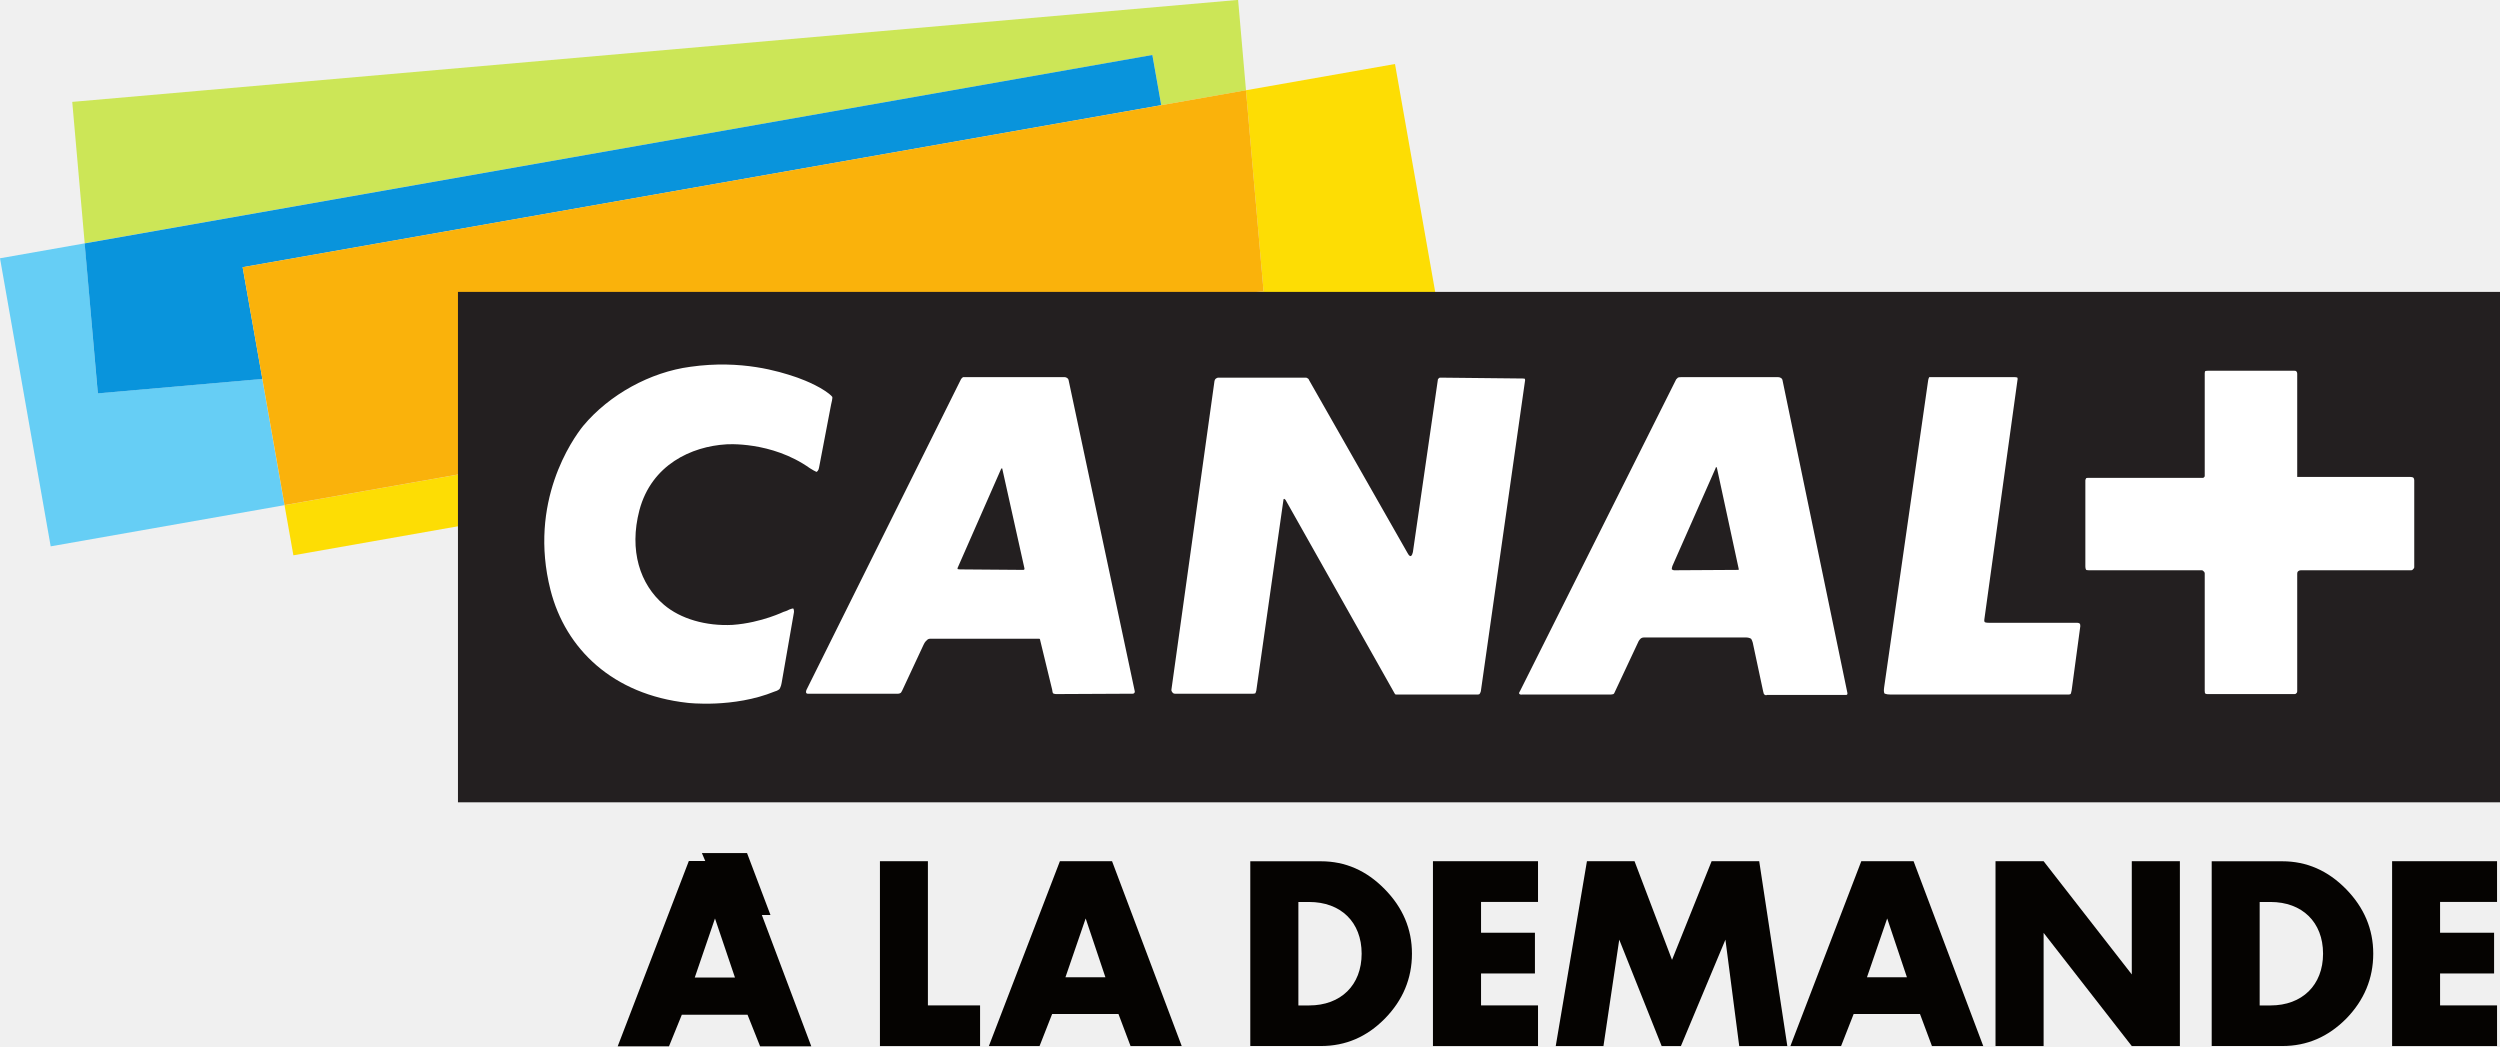
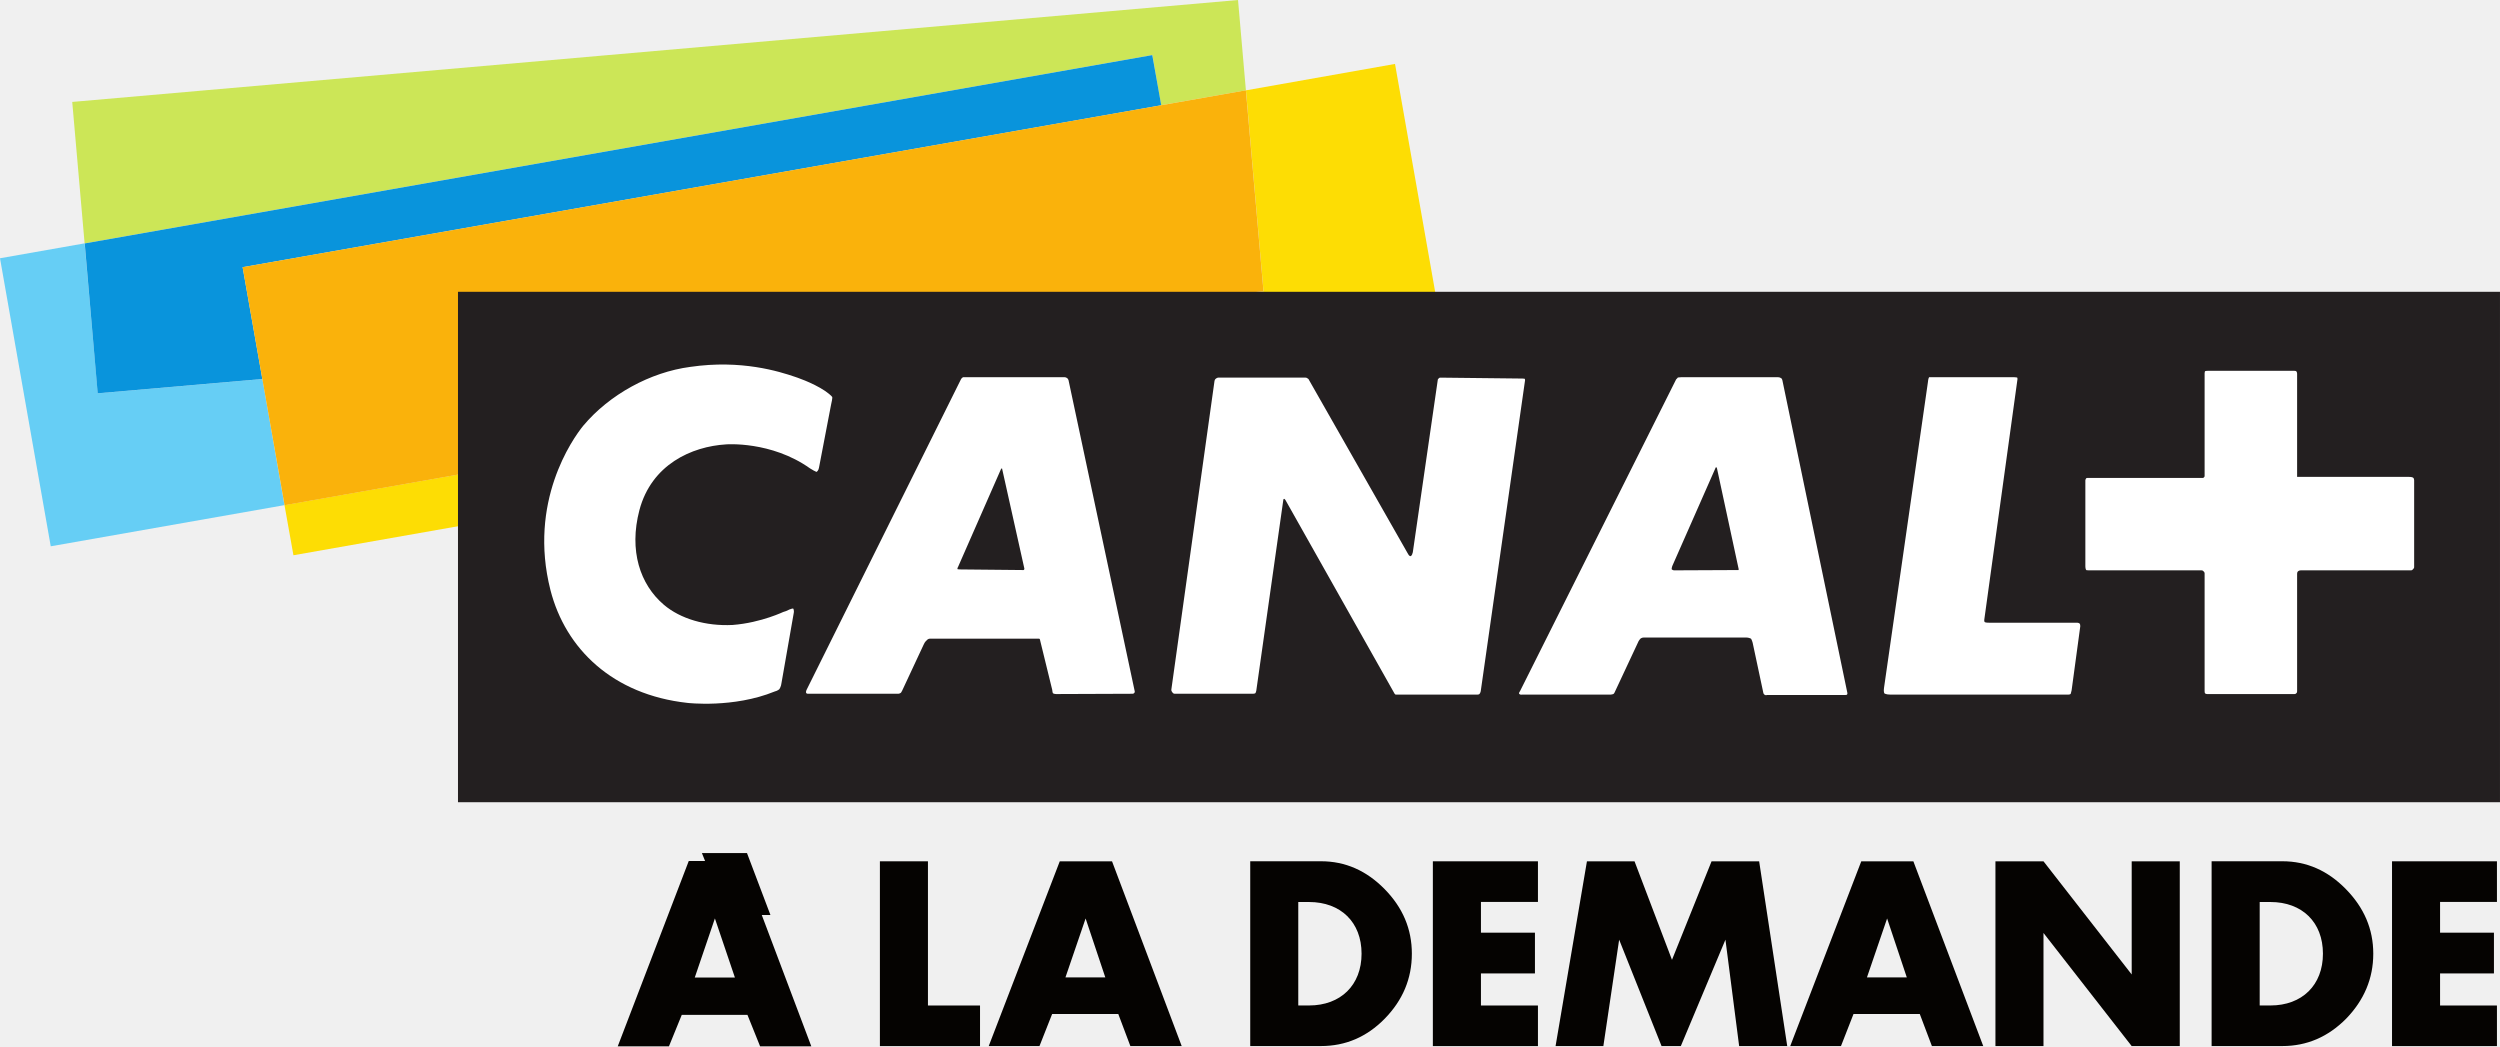
- <svg xmlns="http://www.w3.org/2000/svg" version="1.1" width="600" height="251.068" id="svg125676">
-   <defs id="defs125678">
-     <clipPath id="clipPath108655">
-       <path d="m 423.531,330.781 20.273,0 0,8.483 -20.273,0 0,-8.483 z" id="path108657" />
-     </clipPath>
-   </defs>
-   <g transform="translate(-49.99959,-406.8288)" id="layer1">
-     <g transform="matrix(29.5966,0,0,-29.5966,-12485.089,10447.889)" id="g108651">
-       <g clip-path="url(#clipPath108655)" id="g108653">
-         <g transform="translate(424.3244,336.0746)" id="g108659">
-           <path d="M 0,0 -0.106,1.216 -0.793,1.095 -0.382,-1.241 1.514,-0.907 1.334,0.117 0,0 z" id="path108661" style="fill:#66cef5;fill-opacity:1;fill-rule:nonzero;stroke:none" />
-         </g>
-         <g transform="translate(433.2225,336.853)" id="g108663">
-           <path d="m 0,0 0.066,-0.372 -7.45,-1.313 0.072,-0.407 9.345,1.648 L 1.621,1.892 0.412,1.679 0.555,0.049 0,0 z" id="path108665" style="fill:#fddd04;fill-opacity:1;fill-rule:nonzero;stroke:none" />
-         </g>
-         <g transform="translate(432.8762,338.8178)" id="g108667">
-           <path d="M 0,0 0.072,-0.407 0.759,-0.286 0.695,0.447 -8.759,-0.38 -8.658,-1.527 0,0 z" id="path108669" style="fill:#cce657;fill-opacity:1;fill-rule:nonzero;stroke:none" />
-         </g>
-         <g transform="translate(425.6588,336.1912)" id="g108671">
-           <path d="M 0,0 -0.16,0.906 7.289,2.22 7.217,2.627 -1.441,1.099 -1.334,-0.117 0,0 z" id="path108673" style="fill:#0994dc;fill-opacity:1;fill-rule:nonzero;stroke:none" />
-         </g>
-         <g transform="translate(425.6588,336.1912)" id="g108675">
-           <path d="M 0,0 0.18,-1.023 7.629,0.29 7.564,0.662 8.119,0.71 7.976,2.341 -0.16,0.906 0,0 z" id="path108677" style="fill:#fab20b;fill-opacity:1;fill-rule:nonzero;stroke:none" />
-         </g>
-         <g transform="translate(429.4912,331.3372)" id="g108679">
-           <path d="M 0,0 -0.162,0.479 -0.326,0 0,0 z m 0.619,-0.558 -0.415,0 -0.102,0.256 -0.533,0 -0.104,-0.256 -0.416,0 0.577,1.503 0.133,0 -0.027,0.064 0.366,0 0.19,-0.502 -0.07,0 0.401,-1.065 z" id="path108681" style="fill:#050301;fill-opacity:1;fill-rule:nonzero;stroke:none" />
-         </g>
-         <g transform="translate(430.6668,330.7813)" id="g108683">
-           <path d="m 0,0 0,1.499 0.389,0 0,-1.169 0.423,0 L 0.812,0 0,0 z" id="path108685" style="fill:#050301;fill-opacity:1;fill-rule:nonzero;stroke:none" />
-         </g>
-         <g transform="translate(432.3351,331.8163)" id="g108687">
-           <path d="m 0,0 -0.164,-0.477 0.324,0 L 0,0 z m 0.364,-1.035 -0.098,0.26 -0.538,0 -0.102,-0.26 -0.411,0 0.576,1.499 0.423,0 0.565,-1.499 -0.415,0 z" id="path108689" style="fill:#050301;fill-opacity:1;fill-rule:nonzero;stroke:none" />
-         </g>
-         <g transform="translate(434.573,331.5308)" id="g108691">
-           <path d="m 0,0 c 0,0.256 -0.169,0.419 -0.426,0.419 l -0.087,0 0,-0.839 0.087,0 C -0.169,-0.42 0,-0.256 0,0 m 0.408,0 c 0,-0.202 -0.074,-0.378 -0.22,-0.527 -0.146,-0.148 -0.317,-0.222 -0.518,-0.222 l -0.573,0 0,1.498 0.573,0 c 0.199,0 0.37,-0.076 0.516,-0.225 C 0.334,0.374 0.408,0.199 0.408,0" id="path108693" style="fill:#050301;fill-opacity:1;fill-rule:nonzero;stroke:none" />
-         </g>
-         <g transform="translate(435.1512,330.7813)" id="g108695">
-           <path d="m 0,0 0,1.499 0.852,0 0,-0.33 -0.462,0 0,-0.25 0.437,0 0,-0.33 -0.437,0 0,-0.259 0.462,0 L 0.852,0 0,0 z" id="path108697" style="fill:#050301;fill-opacity:1;fill-rule:nonzero;stroke:none" />
-         </g>
-         <g transform="translate(437.6349,330.7813)" id="g108699">
-           <path d="M 0,0 -0.112,0.863 -0.473,0 -0.629,0 -0.973,0.863 -1.101,0 l -0.387,0 0.253,1.499 0.386,0 0.304,-0.8 0.321,0.8 0.386,0 L 0.39,0 0,0 z" id="path108701" style="fill:#050301;fill-opacity:1;fill-rule:nonzero;stroke:none" />
-         </g>
-         <g transform="translate(438.8347,331.8163)" id="g108703">
-           <path d="m 0,0 -0.164,-0.477 0.324,0 L 0,0 z m 0.363,-1.035 -0.097,0.26 -0.538,0 -0.102,-0.26 -0.411,0 0.575,1.499 0.424,0 0.565,-1.499 -0.416,0 z" id="path108705" style="fill:#050301;fill-opacity:1;fill-rule:nonzero;stroke:none" />
-         </g>
-         <g transform="translate(440.8181,330.7813)" id="g108707">
-           <path d="m 0,0 -0.715,0.918 0,-0.918 -0.39,0 0,1.499 0.39,0 L 0,0.581 0,1.499 0.39,1.499 0.39,0 0,0 z" id="path108709" style="fill:#050301;fill-opacity:1;fill-rule:nonzero;stroke:none" />
-         </g>
-         <g transform="translate(442.3691,331.5308)" id="g108711">
-           <path d="m 0,0 c 0,0.256 -0.17,0.419 -0.426,0.419 l -0.088,0 0,-0.839 0.088,0 C -0.17,-0.42 0,-0.256 0,0 M 0.407,0 C 0.407,-0.202 0.333,-0.378 0.188,-0.527 0.041,-0.675 -0.13,-0.749 -0.33,-0.749 l -0.573,0 0,1.498 0.573,0 c 0.198,0 0.37,-0.076 0.516,-0.225 C 0.333,0.374 0.407,0.199 0.407,0" id="path108713" style="fill:#050301;fill-opacity:1;fill-rule:nonzero;stroke:none" />
-         </g>
-         <g transform="translate(442.929,330.7813)" id="g108715">
-           <path d="m 0,0 0,1.499 0.851,0 0,-0.33 -0.462,0 0,-0.25 0.438,0 0,-0.33 -0.438,0 0,-0.259 0.462,0 L 0.851,0 0,0 z" id="path108717" style="fill:#050301;fill-opacity:1;fill-rule:nonzero;stroke:none" />
-         </g>
-         <path d="m 427.245,332.758 16.559,0 0,4.139 -16.559,0 0,-4.139 z" id="path108719" style="fill:#231f20;fill-opacity:1;fill-rule:nonzero;stroke:none" />
-         <g transform="translate(443.0976,334.6467)" id="g108721">
-           <path d="m 0,0 c 0,0 -0.003,-0.007 -0.014,-0.007 l -0.893,0 c -0.015,0 -0.022,-0.007 -0.022,-0.007 0,0 -0.009,-0.004 -0.009,-0.021 l 0,-0.953 c 0,-0.013 -0.008,-0.017 -0.008,-0.017 0,0 -0.003,-0.006 -0.014,-0.006 l -0.708,0 c -0.011,0 -0.017,0.006 -0.017,0.006 0,0 -0.003,0.004 -0.003,0.021 l 0,0.952 c 0,0.011 -0.011,0.018 -0.011,0.018 0,0 -0.004,0.007 -0.014,0.007 l -0.915,0 c -0.017,0 -0.021,0.003 -0.021,0.003 0,0 -0.007,0.007 -0.007,0.029 l 0,0.697 c 0,0.007 0.007,0.018 0.007,0.018 0,0 0.004,0.002 0.011,0.002 l 0.935,0 c 0.007,0 0.007,0.004 0.007,0.004 0,0 0.008,0.004 0.008,0.011 l 0,0.833 c 0,0.01 0.003,0.017 0.003,0.017 0,0 0.006,0.004 0.027,0.004 l 0.695,0 c 0.014,0 0.017,-0.004 0.017,-0.004 0,0 0.008,-0.007 0.008,-0.02 l 0,-0.837 0.907,0 C -0.007,0.75 0,0.746 0,0.746 c 0,0 0.011,-0.004 0.011,-0.024 l 0,-0.705 C 0.011,0.009 0,0 0,0 m -2.767,-0.98 c -0.004,-0.021 -0.007,-0.028 -0.007,-0.028 0,0 -0.003,-0.007 -0.021,-0.007 l -1.437,0 c -0.043,0 -0.054,0.01 -0.054,0.01 0,0 -0.007,0.015 -0.002,0.046 l 0.355,2.476 c 0.003,0.031 0.011,0.042 0.011,0.042 l 0.037,0 0.654,0 c 0.018,0 0.024,-0.004 0.024,-0.004 0,0 0.004,-0.009 0,-0.024 l -0.268,-1.936 c -0.004,-0.021 0.006,-0.024 0.006,-0.024 0,0 0.008,-0.004 0.035,-0.004 l 0.712,0 c 0.014,0 0.021,-0.007 0.021,-0.007 0,0 0.004,-0.003 0.004,-0.021 l -0.07,-0.519 z m -1.832,-0.038 -0.639,0 c -0.013,-0.008 -0.024,0.007 -0.024,0.007 0,0 -0.003,0.003 -0.007,0.023 l -0.084,0.394 c -0.006,0.022 -0.014,0.032 -0.014,0.032 0,0 -0.017,0.01 -0.038,0.01 l -0.831,0 c -0.017,0 -0.027,-0.01 -0.027,-0.01 0,0 -0.015,-0.014 -0.022,-0.034 l -0.188,-0.401 c -0.004,-0.011 -0.01,-0.014 -0.01,-0.014 0,0 -0.014,-0.004 -0.022,-0.004 l -0.719,0 c -0.017,-0.003 -0.023,0.007 -0.023,0.007 0,0 -0.004,0.007 0.006,0.02 l 1.267,2.529 c 0.006,0.005 0.014,0.014 0.014,0.014 0,0 0.007,0.004 0.028,0.004 l 0.785,0 c 0.017,0 0.028,-0.011 0.028,-0.011 0,0 0.004,-0.002 0.007,-0.013 l 0.527,-2.54 c 0,-0.006 -0.003,-0.01 -0.003,-0.01 0,0 0,-0.003 -0.011,-0.003 m -2.991,0.003 -0.639,0 -0.02,0 c 0,0 -0.004,0.004 -0.007,0.007 l -0.886,1.572 c -0.007,0.008 -0.011,0.008 -0.011,0.008 0,0 -0.006,0 -0.006,-0.01 l -0.22,-1.546 c -0.004,-0.017 -0.008,-0.021 -0.008,-0.021 0,0 -0.007,-0.003 -0.017,-0.003 l -0.635,0 c -0.011,0 -0.017,0.007 -0.017,0.007 0,0 -0.014,0.013 -0.011,0.027 l 0.349,2.501 c 0.003,0.014 0.01,0.019 0.01,0.019 0,0 0.011,0.009 0.021,0.009 l 0.709,0 c 0.01,0 0.017,-0.007 0.017,-0.007 0,0 0.007,-0.002 0.01,-0.013 l 0.799,-1.403 c 0.014,-0.028 0.025,-0.024 0.025,-0.024 0,0 0.011,0 0.018,0.032 l 0.202,1.395 c 0,0.011 0.007,0.013 0.007,0.013 0,0 0.003,0.007 0.013,0.007 l 0.668,-0.007 c 0.013,0 0.017,-0.002 0.017,-0.002 0,0 0.003,-0.005 0.003,-0.011 l -0.359,-2.523 c -0.003,-0.013 -0.011,-0.023 -0.011,-0.023 0,0 -0.003,-0.004 -0.021,-0.004 m -2.791,0.007 -0.621,-0.003 c -0.014,0 -0.025,0.006 -0.025,0.006 0,0 -0.004,0.004 -0.007,0.029 l -0.097,0.4 c 0,0.011 -0.007,0.014 -0.007,0.014 l -0.01,0 -0.876,0 c -0.018,0 -0.028,-0.014 -0.028,-0.014 0,0 -0.014,-0.01 -0.025,-0.035 l -0.174,-0.373 c -0.006,-0.013 -0.011,-0.017 -0.011,-0.017 0,0 -0.01,-0.007 -0.021,-0.007 l -0.722,0 c -0.021,-0.003 -0.024,0.007 -0.024,0.007 0,0 -0.004,0.011 0.003,0.025 l 1.252,2.517 c 0.008,0.014 0.018,0.018 0.018,0.018 l 0.025,0 0.799,0 c 0.013,0 0.024,-0.011 0.024,-0.011 0,0 0.004,-0.002 0.007,-0.013 l 0.537,-2.525 c 0,-0.011 -0.007,-0.015 -0.007,-0.015 0,0 -0.003,-0.003 -0.01,-0.003 M -5.65,0.83 c 0,0 -0.003,0 -0.006,-0.013 L -6.005,0.027 C -6.012,0.003 -6.009,0 -6.009,0 c 0,0 0.011,-0.007 0.018,-0.007 l 0.517,0.003 0.006,0 c 0,0 0.003,0.004 0,0.013 L -5.643,0.82 C -5.645,0.83 -5.65,0.83 -5.65,0.83 m -5.792,-0.01 c 0,0 -0.003,0 -0.007,-0.007 l -0.348,-0.792 c -0.007,-0.012 -0.004,-0.018 -0.004,-0.018 0,0 0.004,-0.003 0.02,-0.003 l 0.514,-0.004 c 0.004,0 0.007,0.004 0.007,0.004 0,0 0.003,0.003 0,0.013 l -0.178,0.8 c 0,0.007 -0.004,0.007 -0.004,0.007 m -1.786,-1.741 c -0.004,-0.028 -0.017,-0.049 -0.017,-0.049 0,0 -0.014,-0.014 -0.039,-0.02 -0.335,-0.137 -0.708,-0.092 -0.708,-0.092 -0.604,0.067 -0.988,0.436 -1.11,0.914 -0.182,0.715 0.178,1.224 0.265,1.332 0.213,0.255 0.545,0.436 0.869,0.479 0.415,0.059 0.723,-0.039 0.848,-0.081 0,0 0.14,-0.045 0.245,-0.115 0.052,-0.035 0.058,-0.049 0.058,-0.049 0,0 0.004,-0.006 -0.01,-0.062 l -0.098,-0.513 c -0.003,-0.021 -0.018,-0.032 -0.018,-0.032 0,0 -0.006,-0.002 -0.055,0.029 -0.314,0.223 -0.68,0.194 -0.68,0.194 -0.28,-0.017 -0.604,-0.164 -0.703,-0.533 -0.086,-0.328 0.005,-0.604 0.199,-0.768 0.134,-0.114 0.34,-0.174 0.556,-0.163 0.238,0.017 0.426,0.112 0.412,0.105 0,0 0.01,0.003 0.021,0.007 0.049,0.024 0.059,0.021 0.059,0.021 0,0 0.011,-0.011 0.004,-0.042 l -0.098,-0.562" id="path108723" style="fill:#ffffff;fill-opacity:1;fill-rule:nonzero;stroke:none" />
-         </g>
-       </g>
+ <svg xmlns="http://www.w3.org/2000/svg" height="70.872mm" width="169.33mm" version="1.1" viewBox="0 0 600 251.122">
+   <g transform="translate(-70.714 -435.4)">
+     <path d="m94.176 529.8-3.152-36-20.31 3.58 12.179 69.13 56.097-9.88-5.3-30.27-39.514 3.44z" fill="#66cef5" />
+     <path d="m357.52 506.76 1.94 11-220.47 38.86 2.15 12.04 276.56-48.75-12.18-69.17-35.78 6.34 4.22 48.25-16.44 1.43z" fill="#fddd04" />
+     <path d="m347.28 448.61 2.11 12.04 20.34-3.58-1.89-21.67-279.79 24.46 2.971 33.96 256.26-45.21z" fill="#cce657" />
+     <path d="m133.67 526.35-4.73-26.83 220.47-38.86-2.15-12.04-256.21 45.2 3.112 35.97 39.508-3.44z" fill="#0994dc" />
+     <path d="m133.67 526.35 5.34 30.3 220.47-38.9-1.97-10.99 16.44-1.44-4.23-48.25-240.78 42.45 4.73 26.83z" fill="#fab20b" />
+     <g fill="#050301">
+       <path d="m247.09 670-4.8-14.18-4.83 14.18h9.63zm18.34 16.52h-12.29l-3.04-7.56h-15.76l-3.08 7.56h-12.29l17.05-44.49h3.91l-0.76-1.9h10.82l5.63 14.87h-2.08l11.89 31.52z" />
+       <path d="m281.89 686.46v-44.35h11.53v34.61h12.5v9.74h-24.03z" />
+       <path d="m331.26 655.83-4.84 14.15h9.57l-4.73-14.15zm10.74 30.62-2.9-7.7h-15.87l-3.04 7.7h-12.18l17.05-44.34h12.54l16.72 44.34h-12.32z" />
+       <path d="m397.49 664.28c0-7.56-5.01-12.4-12.61-12.4h-2.58v24.83h2.58c7.6 0 12.61-4.88 12.61-12.43m12.07 0c0 5.98-2.18 11.17-6.52 15.61-4.29 4.37-9.38 6.56-15.29 6.56h-16.98v-44.35h16.98c5.87 0 10.92 2.26 15.26 6.67 4.37 4.44 6.55 9.6 6.55 15.51" />
+       <path d="m414.6 686.46v-44.35h25.22v9.75h-13.68v7.38h12.96v9.78h-12.96v7.7h13.68v9.74h-25.22z" />
+       <path d="m488.11 686.46-3.29-25.54-10.71 25.54h-4.62l-10.18-25.54-3.79 25.54h-11.47l7.53-44.35h11.42l8.99 23.65 9.5-23.65h11.42l6.74 44.35h-11.54z" />
+       <path d="m523.62 655.83-4.84 14.15h9.57l-4.73-14.15zm10.75 30.62-2.91-7.7h-15.9l-3.01 7.7h-12.18l17.05-44.34h12.5l16.77 44.34h-12.32z" />
+       <path d="m582.32 686.46-21.17-27.15v27.15h-11.53v-44.35h11.53l21.17 27.16v-27.16h11.54v44.35h-11.54z" />
+       <path d="m628.22 664.28c0-7.56-5.01-12.4-12.6-12.4h-2.58v24.83h2.58c7.59 0 12.6-4.88 12.6-12.43m12.08 0c0 5.98-2.22 11.17-6.52 15.61-4.34 4.37-9.42 6.56-15.3 6.56h-16.98v-44.35h16.98c5.84 0 10.93 2.26 15.23 6.67 4.37 4.44 6.59 9.6 6.59 15.51" />
+       <path d="m644.8 686.46v-44.35h25.18v9.75h-13.65v7.38h12.93v9.78h-12.93v7.7h13.65v9.74h-25.18z" />
    </g>
+     <path d="m180.63 627.93h490.08v-122.5h-490.08v122.5z" fill="#231f20" />
+     <path d="m649.78 572.06s-0.1 0.22-0.43 0.22h-26.43c-0.39 0-0.61 0.18-0.61 0.18s-0.29 0.14-0.29 0.64v28.19c0 0.4-0.21 0.5-0.21 0.5s-0.11 0.18-0.43 0.18h-20.95c-0.33 0-0.51-0.18-0.51-0.18s-0.1-0.1-0.1-0.61v-28.19c0-0.32-0.33-0.53-0.33-0.53s-0.1-0.18-0.43-0.18h-27.04c-0.54 0-0.61-0.07-0.61-0.07s-0.21-0.22-0.21-0.9v-20.63c0-0.22 0.21-0.5 0.21-0.5s0.07-0.08 0.29-0.08h27.69c0.21 0 0.21-0.1 0.21-0.1s0.22-0.15 0.22-0.33v-24.68c0-0.28 0.1-0.5 0.1-0.5s0.18-0.1 0.79-0.1h20.56c0.43 0 0.54 0.1 0.54 0.1s0.21 0.22 0.21 0.61v24.75h26.83c0.72 0 0.93 0.15 0.93 0.15s0.33 0.1 0.33 0.68v20.88c0 0.22-0.33 0.5-0.33 0.5m-81.88 29.02c-0.14 0.61-0.21 0.82-0.21 0.82s-0.11 0.21-0.65 0.21h-42.52c-1.25 0-1.57-0.32-1.57-0.32s-0.22-0.43-0.07-1.32l10.53-73.33c0.07-0.89 0.28-1.21 0.28-1.21h1.11 19.35c0.53 0 0.71 0.1 0.71 0.1s0.11 0.29 0 0.72l-7.91 57.31c-0.11 0.61 0.18 0.68 0.18 0.68s0.21 0.11 1.03 0.11h21.07c0.39 0 0.6 0.21 0.6 0.21s0.15 0.11 0.15 0.65l-2.08 15.37zm-54.23 1.11h-18.88c-0.43 0.21-0.75-0.22-0.75-0.22s-0.11-0.07-0.21-0.68l-2.48-11.64c-0.18-0.65-0.39-0.97-0.39-0.97s-0.54-0.28-1.15-0.28h-24.57c-0.5 0-0.82 0.28-0.82 0.28s-0.43 0.43-0.65 1.04l-5.55 11.86c-0.14 0.32-0.32 0.39-0.32 0.39s-0.4 0.14-0.65 0.14h-21.27c-0.47 0.08-0.68-0.21-0.68-0.21s-0.11-0.21 0.21-0.61l37.47-74.83c0.18-0.14 0.39-0.43 0.39-0.43s0.22-0.1 0.83-0.1h23.28c0.46 0 0.82 0.32 0.82 0.32s0.11 0.07 0.18 0.39l15.62 75.15c0 0.18-0.11 0.32-0.11 0.32s0 0.08-0.32 0.08m-88.51-0.08h-18.91-0.61s-0.11-0.14-0.22-0.21l-26.22-46.53c-0.18-0.25-0.28-0.25-0.28-0.25s-0.22 0-0.22 0.32l-6.48 45.74c-0.11 0.51-0.25 0.61-0.25 0.61s-0.22 0.11-0.51 0.11h-18.8c-0.32 0-0.47-0.21-0.47-0.21s-0.43-0.4-0.35-0.83l10.35-74c0.07-0.4 0.28-0.54 0.28-0.54s0.33-0.29 0.61-0.29h20.99c0.29 0 0.5 0.22 0.5 0.22s0.22 0.07 0.33 0.39l23.64 41.52c0.39 0.82 0.71 0.71 0.71 0.71s0.33 0 0.54-0.93l5.98-41.3c0-0.32 0.22-0.39 0.22-0.39s0.11-0.22 0.39-0.22l19.74 0.22c0.39 0 0.54 0.07 0.54 0.07s0.07 0.14 0.07 0.32l-10.64 74.65c-0.07 0.4-0.32 0.68-0.32 0.68s-0.11 0.14-0.61 0.14m-82.6-0.21-18.38 0.07c-0.43 0-0.75-0.18-0.75-0.18s-0.11-0.1-0.18-0.82l-2.9-11.86c0-0.32-0.22-0.43-0.22-0.43h-0.28-25.94c-0.53 0-0.82 0.43-0.82 0.43s-0.43 0.32-0.72 1.04l-5.15 11.03c-0.18 0.4-0.33 0.51-0.33 0.51s-0.32 0.21-0.6 0.21h-21.43c-0.57 0.07-0.68-0.21-0.68-0.21s-0.1-0.33 0.11-0.72l37.04-74.51c0.21-0.43 0.54-0.53 0.54-0.53h0.71 23.68c0.36 0 0.68 0.32 0.68 0.32s0.11 0.07 0.22 0.39l15.9 74.72c0 0.33-0.22 0.43-0.22 0.43s-0.1 0.11-0.28 0.11m140.02-54.37s-0.11 0-0.22 0.35l-10.31 23.39c-0.22 0.72-0.11 0.79-0.11 0.79s0.32 0.22 0.54 0.22l15.29-0.07h0.18s0.11-0.15 0-0.43l-5.16-23.97c-0.07-0.28-0.21-0.28-0.21-0.28m-171.44 0.28s-0.1 0-0.21 0.22l-10.28 23.42c-0.22 0.33-0.14 0.54-0.14 0.54s0.14 0.07 0.6 0.07l15.23 0.15c0.11 0 0.18-0.15 0.18-0.15s0.1-0.07 0-0.39l-5.27-23.64c0-0.22-0.11-0.22-0.11-0.22m-52.87 51.51c-0.07 0.82-0.5 1.47-0.5 1.47s-0.39 0.39-1.14 0.57c-9.93 4.05-20.96 2.73-20.96 2.73-17.87-1.98-29.23-12.94-32.85-27.08-5.37-21.14 5.27-36.22 7.85-39.41 6.3-7.52 16.12-12.89 25.72-14.15 12.28-1.79 21.38 1.12 25.07 2.37 0 0 4.16 1.32 7.27 3.4 1.54 1.08 1.72 1.47 1.72 1.47s0.11 0.18-0.28 1.83l-2.91 15.18c-0.1 0.61-0.53 0.94-0.53 0.94s-0.18 0.07-1.61-0.83c-9.32-6.62-20.14-5.76-20.14-5.76-8.27 0.5-17.91 4.83-20.81 15.79-2.54 9.71 0.15 17.84 5.88 22.71 3.97 3.37 10.06 5.16 16.48 4.84 7.02-0.54 12.57-3.33 12.17-3.12 0 0 0.29-0.07 0.65-0.21 1.43-0.72 1.72-0.61 1.72-0.61s0.32 0.32 0.11 1.25l-2.91 16.62" fill="#fff" />
  </g>
</svg>
